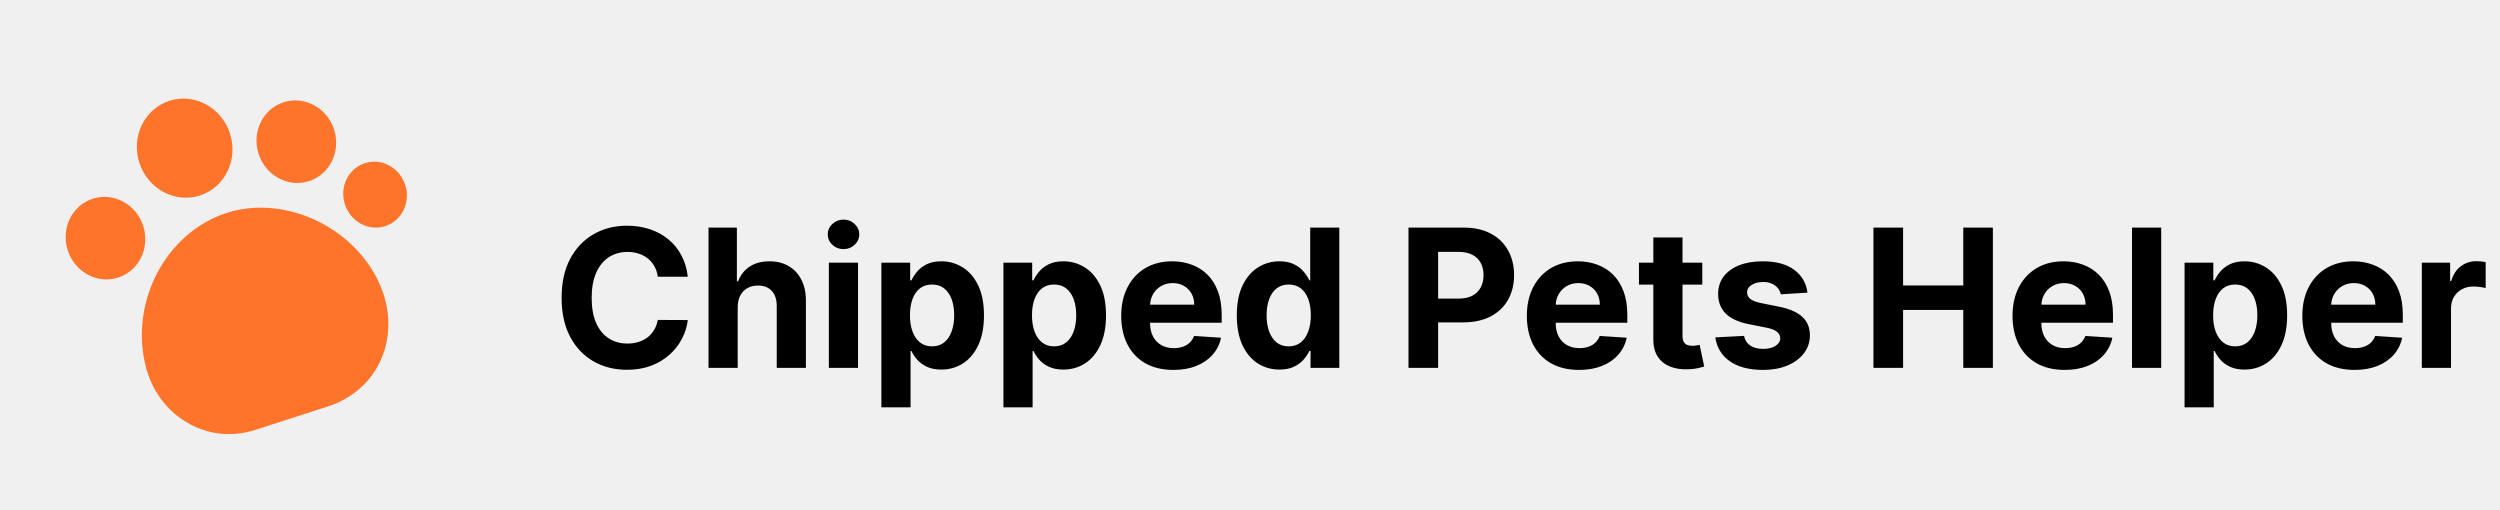
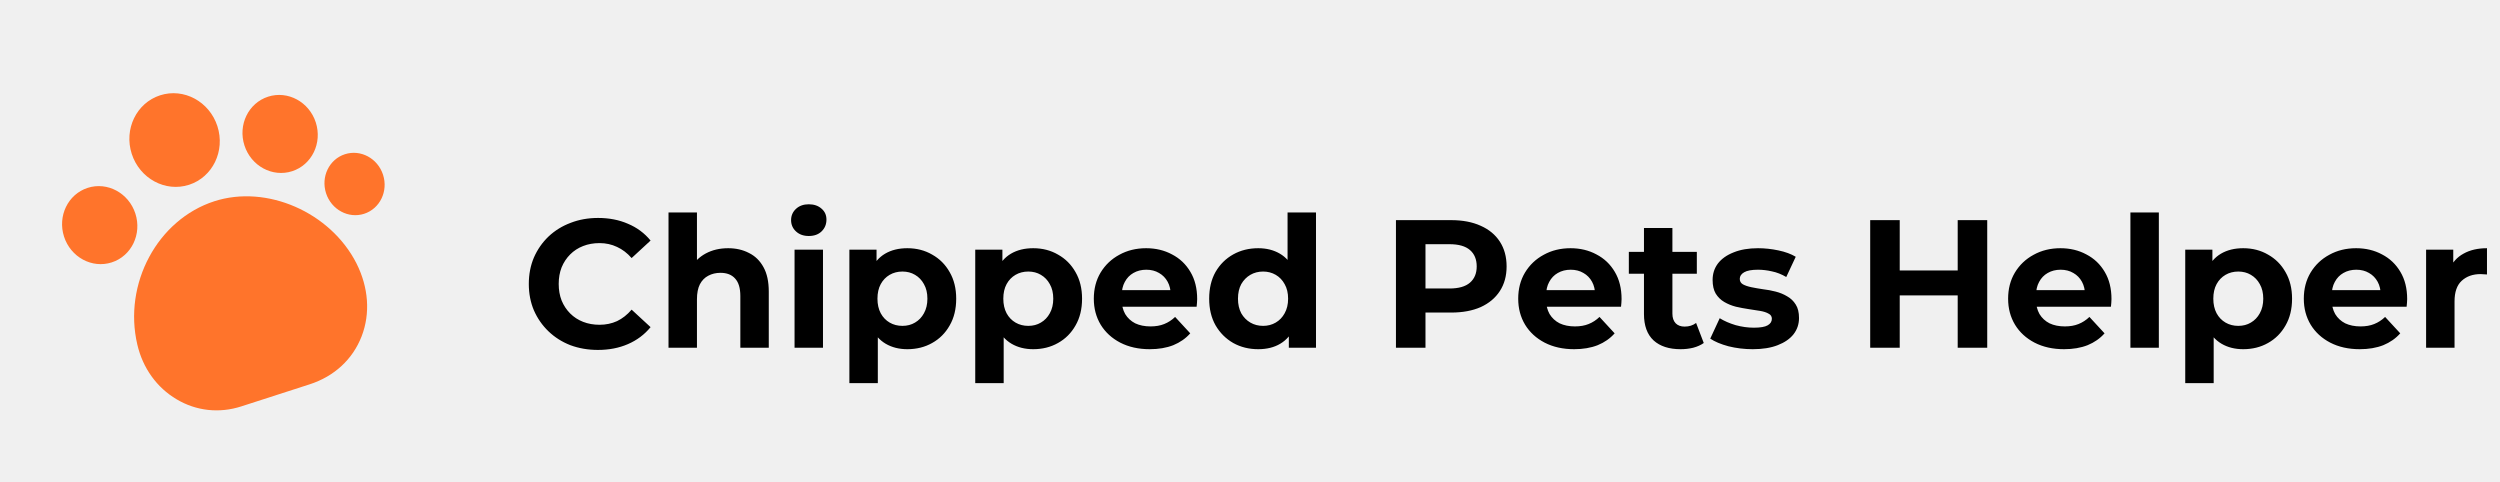
- <svg xmlns="http://www.w3.org/2000/svg" width="363" height="74" viewBox="0 0 363 74" fill="none">
-   <path d="M99.87 40.178H95.515C95.435 39.615 95.273 39.114 95.028 38.677C94.782 38.233 94.468 37.855 94.083 37.544C93.699 37.232 93.254 36.993 92.751 36.828C92.254 36.662 91.713 36.579 91.13 36.579C90.076 36.579 89.158 36.841 88.376 37.364C87.594 37.882 86.987 38.637 86.556 39.632C86.125 40.619 85.91 41.819 85.91 43.231C85.91 44.683 86.125 45.902 86.556 46.89C86.994 47.878 87.603 48.623 88.386 49.127C89.168 49.631 90.073 49.883 91.1 49.883C91.677 49.883 92.21 49.807 92.701 49.654C93.198 49.502 93.639 49.28 94.023 48.988C94.408 48.69 94.726 48.329 94.978 47.904C95.237 47.48 95.415 46.996 95.515 46.453L99.87 46.472C99.757 47.407 99.476 48.309 99.025 49.177C98.581 50.039 97.981 50.811 97.225 51.494C96.476 52.17 95.581 52.707 94.54 53.105C93.506 53.496 92.336 53.691 91.031 53.691C89.214 53.691 87.59 53.28 86.158 52.458C84.733 51.636 83.606 50.447 82.778 48.889C81.956 47.331 81.545 45.445 81.545 43.231C81.545 41.01 81.962 39.121 82.798 37.563C83.633 36.006 84.766 34.819 86.198 34.004C87.63 33.182 89.241 32.771 91.031 32.771C92.21 32.771 93.304 32.937 94.312 33.268C95.326 33.599 96.224 34.083 97.006 34.72C97.789 35.349 98.425 36.122 98.915 37.036C99.413 37.951 99.731 38.998 99.87 40.178ZM107.114 44.583V53.413H102.878V33.049H106.994V40.835H107.173C107.518 39.933 108.075 39.227 108.844 38.717C109.613 38.2 110.577 37.941 111.737 37.941C112.798 37.941 113.723 38.173 114.511 38.637C115.307 39.095 115.923 39.754 116.361 40.616C116.805 41.471 117.024 42.495 117.017 43.688V53.413H112.781V44.444C112.788 43.503 112.549 42.77 112.065 42.247C111.588 41.723 110.919 41.461 110.057 41.461C109.48 41.461 108.97 41.584 108.526 41.829C108.088 42.074 107.743 42.432 107.491 42.903C107.246 43.367 107.12 43.927 107.114 44.583ZM120.35 53.413V38.14H124.586V53.413H120.35ZM122.478 36.171C121.849 36.171 121.308 35.963 120.858 35.545C120.413 35.121 120.191 34.614 120.191 34.024C120.191 33.44 120.413 32.94 120.858 32.522C121.308 32.098 121.849 31.886 122.478 31.886C123.108 31.886 123.645 32.098 124.089 32.522C124.54 32.94 124.765 33.44 124.765 34.024C124.765 34.614 124.54 35.121 124.089 35.545C123.645 35.963 123.108 36.171 122.478 36.171ZM127.979 59.14V38.14H132.156V40.706H132.344C132.53 40.294 132.799 39.877 133.15 39.453C133.508 39.022 133.972 38.664 134.542 38.379C135.119 38.087 135.835 37.941 136.69 37.941C137.803 37.941 138.831 38.233 139.772 38.816C140.713 39.393 141.466 40.265 142.029 41.431C142.593 42.591 142.874 44.046 142.874 45.796C142.874 47.5 142.599 48.938 142.049 50.112C141.505 51.278 140.763 52.163 139.822 52.767C138.887 53.363 137.84 53.661 136.68 53.661C135.858 53.661 135.158 53.526 134.582 53.254C134.012 52.982 133.544 52.641 133.18 52.23C132.815 51.812 132.537 51.391 132.344 50.967H132.215V59.14H127.979ZM132.126 45.776C132.126 46.685 132.252 47.477 132.504 48.153C132.755 48.829 133.12 49.356 133.597 49.734C134.075 50.105 134.655 50.291 135.337 50.291C136.027 50.291 136.61 50.102 137.087 49.724C137.565 49.34 137.926 48.809 138.171 48.133C138.423 47.45 138.549 46.665 138.549 45.776C138.549 44.895 138.426 44.119 138.181 43.45C137.936 42.78 137.575 42.257 137.097 41.879C136.62 41.501 136.033 41.312 135.337 41.312C134.648 41.312 134.065 41.494 133.587 41.859C133.117 42.223 132.755 42.74 132.504 43.41C132.252 44.08 132.126 44.868 132.126 45.776ZM145.698 59.14V38.14H149.874V40.706H150.063C150.249 40.294 150.517 39.877 150.869 39.453C151.227 39.022 151.691 38.664 152.261 38.379C152.837 38.087 153.553 37.941 154.408 37.941C155.522 37.941 156.549 38.233 157.491 38.816C158.432 39.393 159.184 40.265 159.748 41.431C160.311 42.591 160.593 44.046 160.593 45.796C160.593 47.5 160.318 48.938 159.768 50.112C159.224 51.278 158.482 52.163 157.54 52.767C156.606 53.363 155.558 53.661 154.398 53.661C153.576 53.661 152.877 53.526 152.3 53.254C151.73 52.982 151.263 52.641 150.898 52.23C150.534 51.812 150.255 51.391 150.063 50.967H149.934V59.14H145.698ZM149.844 45.776C149.844 46.685 149.97 47.477 150.222 48.153C150.474 48.829 150.839 49.356 151.316 49.734C151.793 50.105 152.373 50.291 153.056 50.291C153.746 50.291 154.329 50.102 154.806 49.724C155.283 49.34 155.645 48.809 155.89 48.133C156.142 47.45 156.268 46.665 156.268 45.776C156.268 44.895 156.145 44.119 155.9 43.45C155.655 42.78 155.293 42.257 154.816 41.879C154.339 41.501 153.752 41.312 153.056 41.312C152.367 41.312 151.783 41.494 151.306 41.859C150.835 42.223 150.474 42.74 150.222 43.41C149.97 44.08 149.844 44.868 149.844 45.776ZM170.377 53.711C168.806 53.711 167.454 53.393 166.32 52.757C165.193 52.114 164.325 51.206 163.715 50.032C163.105 48.852 162.8 47.457 162.8 45.846C162.8 44.275 163.105 42.896 163.715 41.71C164.325 40.523 165.183 39.598 166.29 38.936C167.404 38.273 168.71 37.941 170.208 37.941C171.216 37.941 172.154 38.104 173.022 38.428C173.897 38.747 174.659 39.227 175.309 39.87C175.965 40.513 176.476 41.322 176.84 42.296C177.205 43.264 177.387 44.398 177.387 45.697V46.86H164.491V44.235H173.4C173.4 43.625 173.267 43.085 173.002 42.614C172.737 42.144 172.369 41.776 171.898 41.511C171.434 41.239 170.894 41.103 170.278 41.103C169.635 41.103 169.065 41.252 168.567 41.551C168.077 41.842 167.692 42.237 167.414 42.734C167.136 43.224 166.993 43.771 166.987 44.374V46.87C166.987 47.626 167.126 48.279 167.404 48.829C167.689 49.379 168.09 49.803 168.607 50.102C169.124 50.4 169.737 50.549 170.447 50.549C170.917 50.549 171.348 50.483 171.739 50.35C172.13 50.218 172.465 50.019 172.744 49.754C173.022 49.489 173.234 49.164 173.38 48.779L177.298 49.038C177.099 49.979 176.691 50.801 176.075 51.504C175.465 52.2 174.676 52.743 173.708 53.134C172.747 53.519 171.637 53.711 170.377 53.711ZM185.779 53.661C184.619 53.661 183.568 53.363 182.627 52.767C181.692 52.163 180.95 51.278 180.4 50.112C179.856 48.938 179.585 47.5 179.585 45.796C179.585 44.046 179.866 42.591 180.43 41.431C180.993 40.265 181.742 39.393 182.677 38.816C183.618 38.233 184.649 37.941 185.769 37.941C186.624 37.941 187.337 38.087 187.907 38.379C188.484 38.664 188.948 39.022 189.299 39.453C189.657 39.877 189.929 40.294 190.114 40.706H190.244V33.049H194.469V53.413H190.293V50.967H190.114C189.915 51.391 189.634 51.812 189.269 52.23C188.911 52.641 188.444 52.982 187.867 53.254C187.297 53.526 186.601 53.661 185.779 53.661ZM187.121 50.291C187.804 50.291 188.381 50.105 188.852 49.734C189.329 49.356 189.693 48.829 189.945 48.153C190.204 47.477 190.333 46.685 190.333 45.776C190.333 44.868 190.207 44.08 189.955 43.41C189.703 42.74 189.339 42.223 188.862 41.859C188.384 41.494 187.804 41.312 187.121 41.312C186.425 41.312 185.839 41.501 185.362 41.879C184.884 42.257 184.523 42.78 184.278 43.45C184.032 44.119 183.91 44.895 183.91 45.776C183.91 46.665 184.032 47.45 184.278 48.133C184.53 48.809 184.891 49.34 185.362 49.724C185.839 50.102 186.425 50.291 187.121 50.291ZM204.512 53.413V33.049H212.546C214.091 33.049 215.406 33.344 216.494 33.934C217.581 34.517 218.409 35.33 218.979 36.37C219.556 37.404 219.844 38.597 219.844 39.95C219.844 41.302 219.553 42.495 218.969 43.529C218.386 44.563 217.541 45.369 216.434 45.946C215.334 46.522 214.001 46.811 212.437 46.811H207.316V43.36H211.741C212.569 43.36 213.252 43.218 213.789 42.933C214.333 42.641 214.737 42.24 215.002 41.73C215.274 41.213 215.41 40.619 215.41 39.95C215.41 39.274 215.274 38.684 215.002 38.18C214.737 37.669 214.333 37.275 213.789 36.997C213.246 36.712 212.556 36.569 211.721 36.569H208.817V53.413H204.512ZM229.276 53.711C227.705 53.711 226.352 53.393 225.219 52.757C224.092 52.114 223.223 51.206 222.614 50.032C222.004 48.852 221.699 47.457 221.699 45.846C221.699 44.275 222.004 42.896 222.614 41.71C223.223 40.523 224.082 39.598 225.189 38.936C226.303 38.273 227.608 37.941 229.107 37.941C230.114 37.941 231.052 38.104 231.92 38.428C232.795 38.747 233.558 39.227 234.207 39.87C234.864 40.513 235.374 41.322 235.739 42.296C236.103 43.264 236.286 44.398 236.286 45.697V46.86H223.389V44.235H232.298C232.298 43.625 232.166 43.085 231.901 42.614C231.635 42.144 231.268 41.776 230.797 41.511C230.333 41.239 229.793 41.103 229.176 41.103C228.533 41.103 227.963 41.252 227.466 41.551C226.975 41.842 226.591 42.237 226.312 42.734C226.034 43.224 225.892 43.771 225.885 44.374V46.87C225.885 47.626 226.024 48.279 226.303 48.829C226.588 49.379 226.989 49.803 227.506 50.102C228.023 50.4 228.636 50.549 229.345 50.549C229.816 50.549 230.247 50.483 230.638 50.35C231.029 50.218 231.364 50.019 231.642 49.754C231.92 49.489 232.133 49.164 232.278 48.779L236.196 49.038C235.997 49.979 235.589 50.801 234.973 51.504C234.363 52.2 233.574 52.743 232.607 53.134C231.645 53.519 230.535 53.711 229.276 53.711ZM247.173 38.14V41.322H237.976V38.14H247.173ZM240.064 34.481H244.3V48.72C244.3 49.111 244.359 49.416 244.479 49.634C244.598 49.847 244.764 49.996 244.976 50.082C245.195 50.168 245.446 50.211 245.732 50.211C245.93 50.211 246.129 50.195 246.328 50.161C246.527 50.122 246.679 50.092 246.786 50.072L247.452 53.224C247.24 53.29 246.941 53.366 246.557 53.453C246.172 53.545 245.705 53.602 245.155 53.622C244.134 53.661 243.239 53.526 242.47 53.214C241.708 52.902 241.115 52.419 240.69 51.762C240.266 51.106 240.057 50.277 240.064 49.276V34.481ZM262.449 42.495L258.571 42.734C258.504 42.402 258.362 42.104 258.143 41.839C257.924 41.567 257.636 41.352 257.278 41.193C256.927 41.027 256.506 40.944 256.015 40.944C255.359 40.944 254.806 41.083 254.355 41.362C253.904 41.633 253.679 41.998 253.679 42.456C253.679 42.82 253.824 43.128 254.116 43.38C254.408 43.632 254.908 43.834 255.618 43.987L258.382 44.544C259.867 44.848 260.974 45.339 261.703 46.015C262.432 46.691 262.797 47.58 262.797 48.68C262.797 49.681 262.502 50.559 261.912 51.315C261.328 52.071 260.526 52.66 259.505 53.085C258.491 53.502 257.321 53.711 255.995 53.711C253.974 53.711 252.363 53.29 251.163 52.448C249.97 51.6 249.27 50.447 249.065 48.988L253.231 48.769C253.357 49.386 253.662 49.856 254.146 50.181C254.63 50.499 255.25 50.659 256.005 50.659C256.748 50.659 257.344 50.516 257.795 50.231C258.252 49.939 258.484 49.565 258.491 49.107C258.484 48.723 258.322 48.408 258.004 48.163C257.686 47.911 257.195 47.719 256.532 47.586L253.887 47.059C252.396 46.761 251.286 46.244 250.556 45.508C249.834 44.772 249.473 43.834 249.473 42.694C249.473 41.713 249.738 40.868 250.268 40.159C250.805 39.449 251.557 38.902 252.525 38.518C253.5 38.133 254.64 37.941 255.946 37.941C257.875 37.941 259.393 38.349 260.5 39.164C261.613 39.98 262.263 41.09 262.449 42.495ZM272.024 53.413V33.049H276.329V41.451H285.069V33.049H289.365V53.413H285.069V45.001H276.329V53.413H272.024ZM299.795 53.711C298.224 53.711 296.872 53.393 295.738 52.757C294.611 52.114 293.743 51.206 293.133 50.032C292.523 48.852 292.218 47.457 292.218 45.846C292.218 44.275 292.523 42.896 293.133 41.71C293.743 40.523 294.601 39.598 295.708 38.936C296.822 38.273 298.128 37.941 299.626 37.941C300.634 37.941 301.572 38.104 302.44 38.428C303.315 38.747 304.077 39.227 304.727 39.87C305.383 40.513 305.894 41.322 306.258 42.296C306.623 43.264 306.805 44.398 306.805 45.697V46.86H293.909V44.235H302.818C302.818 43.625 302.685 43.085 302.42 42.614C302.155 42.144 301.787 41.776 301.316 41.511C300.852 41.239 300.312 41.103 299.696 41.103C299.053 41.103 298.483 41.252 297.985 41.551C297.495 41.842 297.11 42.237 296.832 42.734C296.554 43.224 296.411 43.771 296.404 44.374V46.87C296.404 47.626 296.544 48.279 296.822 48.829C297.107 49.379 297.508 49.803 298.025 50.102C298.542 50.4 299.155 50.549 299.865 50.549C300.335 50.549 300.766 50.483 301.157 50.35C301.548 50.218 301.883 50.019 302.162 49.754C302.44 49.489 302.652 49.164 302.798 48.779L306.716 49.038C306.517 49.979 306.109 50.801 305.493 51.504C304.883 52.2 304.094 52.743 303.126 53.134C302.165 53.519 301.055 53.711 299.795 53.711ZM313.805 33.049V53.413H309.569V33.049H313.805ZM317.198 59.14V38.14H321.374V40.706H321.563C321.749 40.294 322.017 39.877 322.369 39.453C322.727 39.022 323.191 38.664 323.761 38.379C324.337 38.087 325.053 37.941 325.908 37.941C327.022 37.941 328.049 38.233 328.991 38.816C329.932 39.393 330.684 40.265 331.248 41.431C331.811 42.591 332.093 44.046 332.093 45.796C332.093 47.5 331.818 48.938 331.268 50.112C330.724 51.278 329.982 52.163 329.04 52.767C328.106 53.363 327.058 53.661 325.898 53.661C325.076 53.661 324.377 53.526 323.8 53.254C323.23 52.982 322.763 52.641 322.398 52.23C322.034 51.812 321.755 51.391 321.563 50.967H321.434V59.14H317.198ZM321.344 45.776C321.344 46.685 321.47 47.477 321.722 48.153C321.974 48.829 322.339 49.356 322.816 49.734C323.293 50.105 323.873 50.291 324.556 50.291C325.246 50.291 325.829 50.102 326.306 49.724C326.783 49.34 327.145 48.809 327.39 48.133C327.642 47.45 327.768 46.665 327.768 45.776C327.768 44.895 327.645 44.119 327.4 43.45C327.155 42.78 326.793 42.257 326.316 41.879C325.839 41.501 325.252 41.312 324.556 41.312C323.867 41.312 323.283 41.494 322.806 41.859C322.335 42.223 321.974 42.74 321.722 43.41C321.47 44.08 321.344 44.868 321.344 45.776ZM341.877 53.711C340.306 53.711 338.954 53.393 337.82 52.757C336.693 52.114 335.825 51.206 335.215 50.032C334.605 48.852 334.3 47.457 334.3 45.846C334.3 44.275 334.605 42.896 335.215 41.71C335.825 40.523 336.683 39.598 337.79 38.936C338.904 38.273 340.21 37.941 341.708 37.941C342.716 37.941 343.654 38.104 344.522 38.428C345.397 38.747 346.159 39.227 346.809 39.87C347.465 40.513 347.976 41.322 348.34 42.296C348.705 43.264 348.887 44.398 348.887 45.697V46.86H335.991V44.235H344.9C344.9 43.625 344.767 43.085 344.502 42.614C344.237 42.144 343.869 41.776 343.398 41.511C342.934 41.239 342.394 41.103 341.778 41.103C341.135 41.103 340.565 41.252 340.067 41.551C339.577 41.842 339.192 42.237 338.914 42.734C338.636 43.224 338.493 43.771 338.487 44.374V46.87C338.487 47.626 338.626 48.279 338.904 48.829C339.189 49.379 339.59 49.803 340.107 50.102C340.624 50.4 341.237 50.549 341.947 50.549C342.417 50.549 342.848 50.483 343.239 50.35C343.63 50.218 343.965 50.019 344.244 49.754C344.522 49.489 344.734 49.164 344.88 48.779L348.798 49.038C348.599 49.979 348.191 50.801 347.575 51.504C346.965 52.2 346.176 52.743 345.208 53.134C344.247 53.519 343.137 53.711 341.877 53.711ZM351.651 53.413V38.14H355.758V40.805H355.917C356.195 39.857 356.663 39.141 357.319 38.657C357.975 38.167 358.731 37.921 359.586 37.921C359.798 37.921 360.027 37.935 360.272 37.961C360.517 37.988 360.733 38.024 360.918 38.071V41.829C360.719 41.769 360.444 41.716 360.093 41.67C359.742 41.623 359.42 41.6 359.129 41.6C358.505 41.6 357.949 41.736 357.458 42.008C356.974 42.273 356.59 42.644 356.305 43.122C356.026 43.599 355.887 44.149 355.887 44.772V53.413H351.651Z" fill="black" />
-   <g clip-path="url(#clip0_76_196)">
-     <path d="M54.748 40.445C50.75 32.592 40.965 28.316 32.926 30.911C24.192 33.731 18.898 43.6 21.096 52.941C21.94 56.554 24.093 59.538 27.127 61.33C30.137 63.13 33.683 63.514 37.051 62.426L47.559 59.034C51.354 57.809 54.177 55.187 55.544 51.664C56.91 48.14 56.612 44.143 54.748 40.445Z" fill="#FF742B" />
-     <path d="M29.034 28.385C32.668 27.212 34.62 23.184 33.394 19.387C32.169 15.591 28.23 13.465 24.596 14.638C20.963 15.811 19.011 19.839 20.236 23.636C21.462 27.432 25.401 29.558 29.034 28.385Z" fill="#FF742B" />
+ <svg xmlns="http://www.w3.org/2000/svg" width="384" height="74" viewBox="0 0 384 74" fill="none">
+   <path d="M91.837 53.749C90.325 53.749 88.915 53.506 87.609 53.021C86.321 52.517 85.201 51.807 84.249 50.893C83.297 49.978 82.55 48.905 82.009 47.673C81.486 46.441 81.225 45.087 81.225 43.613C81.225 42.138 81.486 40.785 82.009 39.553C82.55 38.321 83.297 37.248 84.249 36.333C85.219 35.418 86.349 34.718 87.637 34.233C88.925 33.729 90.334 33.477 91.865 33.477C93.564 33.477 95.094 33.776 96.457 34.373C97.838 34.952 98.996 35.81 99.929 36.949L97.017 39.637C96.345 38.871 95.598 38.302 94.777 37.929C93.956 37.537 93.059 37.341 92.089 37.341C91.174 37.341 90.334 37.49 89.569 37.789C88.803 38.087 88.141 38.517 87.581 39.077C87.021 39.637 86.582 40.3 86.265 41.065C85.966 41.83 85.817 42.679 85.817 43.613C85.817 44.546 85.966 45.395 86.265 46.161C86.582 46.926 87.021 47.589 87.581 48.149C88.141 48.709 88.803 49.138 89.569 49.437C90.334 49.736 91.174 49.885 92.089 49.885C93.059 49.885 93.956 49.698 94.777 49.325C95.598 48.933 96.345 48.345 97.017 47.561L99.929 50.249C98.996 51.388 97.838 52.255 96.457 52.853C95.094 53.45 93.554 53.749 91.837 53.749ZM111.84 38.125C113.035 38.125 114.099 38.367 115.032 38.853C115.984 39.319 116.731 40.047 117.272 41.037C117.813 42.008 118.084 43.258 118.084 44.789V53.413H113.716V45.461C113.716 44.248 113.445 43.352 112.904 42.773C112.381 42.194 111.635 41.905 110.664 41.905C109.973 41.905 109.348 42.054 108.788 42.353C108.247 42.633 107.817 43.072 107.5 43.669C107.201 44.266 107.052 45.032 107.052 45.965V53.413H102.684V32.637H107.052V42.521L106.072 41.261C106.613 40.253 107.388 39.478 108.396 38.937C109.404 38.395 110.552 38.125 111.84 38.125ZM122.043 53.413V38.349H126.411V53.413H122.043ZM124.227 36.249C123.425 36.249 122.771 36.016 122.267 35.549C121.763 35.082 121.511 34.504 121.511 33.813C121.511 33.122 121.763 32.544 122.267 32.077C122.771 31.61 123.425 31.377 124.227 31.377C125.03 31.377 125.683 31.601 126.187 32.049C126.691 32.478 126.943 33.038 126.943 33.729C126.943 34.457 126.691 35.063 126.187 35.549C125.702 36.016 125.049 36.249 124.227 36.249ZM139.369 53.637C138.1 53.637 136.989 53.357 136.037 52.797C135.085 52.237 134.339 51.388 133.797 50.249C133.275 49.092 133.013 47.636 133.013 45.881C133.013 44.108 133.265 42.651 133.769 41.513C134.273 40.374 135.001 39.525 135.953 38.965C136.905 38.405 138.044 38.125 139.369 38.125C140.788 38.125 142.057 38.452 143.177 39.105C144.316 39.739 145.212 40.636 145.865 41.793C146.537 42.95 146.873 44.313 146.873 45.881C146.873 47.468 146.537 48.84 145.865 49.997C145.212 51.154 144.316 52.05 143.177 52.685C142.057 53.319 140.788 53.637 139.369 53.637ZM130.465 58.845V38.349H134.637V41.429L134.553 45.909L134.833 50.361V58.845H130.465ZM138.613 50.053C139.341 50.053 139.985 49.885 140.545 49.549C141.124 49.213 141.581 48.737 141.917 48.121C142.272 47.486 142.449 46.739 142.449 45.881C142.449 45.004 142.272 44.257 141.917 43.641C141.581 43.025 141.124 42.549 140.545 42.213C139.985 41.877 139.341 41.709 138.613 41.709C137.885 41.709 137.232 41.877 136.653 42.213C136.075 42.549 135.617 43.025 135.281 43.641C134.945 44.257 134.777 45.004 134.777 45.881C134.777 46.739 134.945 47.486 135.281 48.121C135.617 48.737 136.075 49.213 136.653 49.549C137.232 49.885 137.885 50.053 138.613 50.053ZM158.701 53.637C157.432 53.637 156.321 53.357 155.369 52.797C154.417 52.237 153.671 51.388 153.129 50.249C152.607 49.092 152.345 47.636 152.345 45.881C152.345 44.108 152.597 42.651 153.101 41.513C153.605 40.374 154.333 39.525 155.285 38.965C156.237 38.405 157.376 38.125 158.701 38.125C160.12 38.125 161.389 38.452 162.509 39.105C163.648 39.739 164.544 40.636 165.197 41.793C165.869 42.95 166.205 44.313 166.205 45.881C166.205 47.468 165.869 48.84 165.197 49.997C164.544 51.154 163.648 52.05 162.509 52.685C161.389 53.319 160.12 53.637 158.701 53.637ZM149.797 58.845V38.349H153.969V41.429L153.885 45.909L154.165 50.361V58.845H149.797ZM157.945 50.053C158.673 50.053 159.317 49.885 159.877 49.549C160.456 49.213 160.913 48.737 161.249 48.121C161.604 47.486 161.781 46.739 161.781 45.881C161.781 45.004 161.604 44.257 161.249 43.641C160.913 43.025 160.456 42.549 159.877 42.213C159.317 41.877 158.673 41.709 157.945 41.709C157.217 41.709 156.564 41.877 155.985 42.213C155.407 42.549 154.949 43.025 154.613 43.641C154.277 44.257 154.109 45.004 154.109 45.881C154.109 46.739 154.277 47.486 154.613 48.121C154.949 48.737 155.407 49.213 155.985 49.549C156.564 49.885 157.217 50.053 157.945 50.053ZM176.605 53.637C174.888 53.637 173.376 53.301 172.069 52.629C170.781 51.957 169.783 51.042 169.073 49.885C168.364 48.709 168.009 47.374 168.009 45.881C168.009 44.369 168.355 43.034 169.045 41.877C169.755 40.701 170.716 39.786 171.929 39.133C173.143 38.461 174.515 38.125 176.045 38.125C177.52 38.125 178.845 38.442 180.021 39.077C181.216 39.693 182.159 40.589 182.849 41.765C183.54 42.922 183.885 44.313 183.885 45.937C183.885 46.105 183.876 46.301 183.857 46.525C183.839 46.73 183.82 46.926 183.801 47.113H171.565V44.565H181.505L179.825 45.321C179.825 44.537 179.667 43.855 179.349 43.277C179.032 42.698 178.593 42.25 178.033 41.933C177.473 41.597 176.82 41.429 176.073 41.429C175.327 41.429 174.664 41.597 174.085 41.933C173.525 42.25 173.087 42.708 172.769 43.305C172.452 43.883 172.293 44.574 172.293 45.377V46.049C172.293 46.87 172.471 47.598 172.825 48.233C173.199 48.849 173.712 49.325 174.365 49.661C175.037 49.978 175.821 50.137 176.717 50.137C177.52 50.137 178.22 50.016 178.817 49.773C179.433 49.53 179.993 49.166 180.497 48.681L182.821 51.201C182.131 51.985 181.263 52.592 180.217 53.021C179.172 53.431 177.968 53.637 176.605 53.637ZM193.261 53.637C191.843 53.637 190.564 53.319 189.425 52.685C188.287 52.032 187.381 51.126 186.709 49.969C186.056 48.812 185.729 47.449 185.729 45.881C185.729 44.294 186.056 42.922 186.709 41.765C187.381 40.608 188.287 39.712 189.425 39.077C190.564 38.442 191.843 38.125 193.261 38.125C194.531 38.125 195.641 38.405 196.593 38.965C197.545 39.525 198.283 40.374 198.805 41.513C199.328 42.651 199.589 44.108 199.589 45.881C199.589 47.636 199.337 49.092 198.833 50.249C198.329 51.388 197.601 52.237 196.649 52.797C195.716 53.357 194.587 53.637 193.261 53.637ZM194.017 50.053C194.727 50.053 195.371 49.885 195.949 49.549C196.528 49.213 196.985 48.737 197.321 48.121C197.676 47.486 197.853 46.739 197.853 45.881C197.853 45.004 197.676 44.257 197.321 43.641C196.985 43.025 196.528 42.549 195.949 42.213C195.371 41.877 194.727 41.709 194.017 41.709C193.289 41.709 192.636 41.877 192.057 42.213C191.479 42.549 191.012 43.025 190.657 43.641C190.321 44.257 190.153 45.004 190.153 45.881C190.153 46.739 190.321 47.486 190.657 48.121C191.012 48.737 191.479 49.213 192.057 49.549C192.636 49.885 193.289 50.053 194.017 50.053ZM197.965 53.413V50.333L198.049 45.853L197.769 41.401V32.637H202.137V53.413H197.965ZM214.418 53.413V33.813H222.902C224.656 33.813 226.168 34.102 227.438 34.681C228.707 35.241 229.687 36.053 230.378 37.117C231.068 38.181 231.414 39.45 231.414 40.925C231.414 42.381 231.068 43.641 230.378 44.705C229.687 45.769 228.707 46.59 227.438 47.169C226.168 47.729 224.656 48.009 222.902 48.009H216.938L218.954 45.965V53.413H214.418ZM218.954 46.469L216.938 44.313H222.65C224.05 44.313 225.095 44.014 225.786 43.417C226.476 42.819 226.822 41.989 226.822 40.925C226.822 39.842 226.476 39.002 225.786 38.405C225.095 37.807 224.05 37.509 222.65 37.509H216.938L218.954 35.353V46.469ZM241.793 53.637C240.075 53.637 238.563 53.301 237.257 52.629C235.969 51.957 234.97 51.042 234.261 49.885C233.551 48.709 233.197 47.374 233.197 45.881C233.197 44.369 233.542 43.034 234.233 41.877C234.942 40.701 235.903 39.786 237.117 39.133C238.33 38.461 239.702 38.125 241.233 38.125C242.707 38.125 244.033 38.442 245.209 39.077C246.403 39.693 247.346 40.589 248.037 41.765C248.727 42.922 249.073 44.313 249.073 45.937C249.073 46.105 249.063 46.301 249.045 46.525C249.026 46.73 249.007 46.926 248.989 47.113H236.753V44.565H246.693L245.013 45.321C245.013 44.537 244.854 43.855 244.537 43.277C244.219 42.698 243.781 42.25 243.221 41.933C242.661 41.597 242.007 41.429 241.261 41.429C240.514 41.429 239.851 41.597 239.273 41.933C238.713 42.25 238.274 42.708 237.957 43.305C237.639 43.883 237.481 44.574 237.481 45.377V46.049C237.481 46.87 237.658 47.598 238.013 48.233C238.386 48.849 238.899 49.325 239.553 49.661C240.225 49.978 241.009 50.137 241.905 50.137C242.707 50.137 243.407 50.016 244.005 49.773C244.621 49.53 245.181 49.166 245.685 48.681L248.009 51.201C247.318 51.985 246.45 52.592 245.405 53.021C244.359 53.431 243.155 53.637 241.793 53.637ZM258.141 53.637C256.368 53.637 254.986 53.189 253.997 52.293C253.008 51.378 252.513 50.025 252.513 48.233V35.017H256.881V48.177C256.881 48.812 257.049 49.306 257.385 49.661C257.721 49.997 258.178 50.165 258.757 50.165C259.448 50.165 260.036 49.978 260.521 49.605L261.697 52.685C261.249 53.002 260.708 53.245 260.073 53.413C259.457 53.562 258.813 53.637 258.141 53.637ZM250.189 42.045V38.685H260.633V42.045H250.189ZM269.217 53.637C267.929 53.637 266.687 53.487 265.493 53.189C264.317 52.871 263.383 52.48 262.693 52.013L264.149 48.877C264.839 49.306 265.651 49.661 266.585 49.941C267.537 50.202 268.47 50.333 269.385 50.333C270.393 50.333 271.102 50.212 271.513 49.969C271.942 49.726 272.157 49.39 272.157 48.961C272.157 48.606 271.989 48.345 271.653 48.177C271.335 47.99 270.906 47.85 270.365 47.757C269.823 47.663 269.226 47.57 268.573 47.477C267.938 47.383 267.294 47.262 266.641 47.113C265.987 46.945 265.39 46.702 264.849 46.385C264.307 46.068 263.869 45.638 263.533 45.097C263.215 44.556 263.057 43.855 263.057 42.997C263.057 42.045 263.327 41.205 263.869 40.477C264.429 39.749 265.231 39.179 266.277 38.769C267.322 38.34 268.573 38.125 270.029 38.125C271.055 38.125 272.101 38.237 273.165 38.461C274.229 38.685 275.115 39.011 275.825 39.441L274.369 42.549C273.641 42.12 272.903 41.83 272.157 41.681C271.429 41.513 270.719 41.429 270.029 41.429C269.058 41.429 268.349 41.559 267.901 41.821C267.453 42.082 267.229 42.418 267.229 42.829C267.229 43.202 267.387 43.482 267.705 43.669C268.041 43.855 268.479 44.005 269.021 44.117C269.562 44.229 270.15 44.331 270.785 44.425C271.438 44.499 272.091 44.621 272.745 44.789C273.398 44.957 273.986 45.2 274.509 45.517C275.05 45.816 275.489 46.236 275.825 46.777C276.161 47.3 276.329 47.99 276.329 48.849C276.329 49.782 276.049 50.613 275.489 51.341C274.929 52.05 274.117 52.61 273.053 53.021C272.007 53.431 270.729 53.637 269.217 53.637ZM300.702 33.813H305.238V53.413H300.702V33.813ZM291.798 53.413H287.262V33.813H291.798V53.413ZM301.038 45.377H291.462V41.541H301.038V45.377ZM317.043 53.637C315.325 53.637 313.813 53.301 312.507 52.629C311.219 51.957 310.22 51.042 309.511 49.885C308.801 48.709 308.447 47.374 308.447 45.881C308.447 44.369 308.792 43.034 309.483 41.877C310.192 40.701 311.153 39.786 312.367 39.133C313.58 38.461 314.952 38.125 316.483 38.125C317.957 38.125 319.283 38.442 320.459 39.077C321.653 39.693 322.596 40.589 323.287 41.765C323.977 42.922 324.323 44.313 324.323 45.937C324.323 46.105 324.313 46.301 324.295 46.525C324.276 46.73 324.257 46.926 324.239 47.113H312.003V44.565H321.943L320.263 45.321C320.263 44.537 320.104 43.855 319.787 43.277C319.469 42.698 319.031 42.25 318.471 41.933C317.911 41.597 317.257 41.429 316.511 41.429C315.764 41.429 315.101 41.597 314.523 41.933C313.963 42.25 313.524 42.708 313.207 43.305C312.889 43.883 312.731 44.574 312.731 45.377V46.049C312.731 46.87 312.908 47.598 313.263 48.233C313.636 48.849 314.149 49.325 314.803 49.661C315.475 49.978 316.259 50.137 317.155 50.137C317.957 50.137 318.657 50.016 319.255 49.773C319.871 49.53 320.431 49.166 320.935 48.681L323.259 51.201C322.568 51.985 321.7 52.592 320.655 53.021C319.609 53.431 318.405 53.637 317.043 53.637ZM327.231 53.413V32.637H331.599V53.413H327.231ZM344.557 53.637C343.287 53.637 342.177 53.357 341.225 52.797C340.273 52.237 339.526 51.388 338.985 50.249C338.462 49.092 338.201 47.636 338.201 45.881C338.201 44.108 338.453 42.651 338.957 41.513C339.461 40.374 340.189 39.525 341.141 38.965C342.093 38.405 343.231 38.125 344.557 38.125C345.975 38.125 347.245 38.452 348.365 39.105C349.503 39.739 350.399 40.636 351.053 41.793C351.725 42.95 352.061 44.313 352.061 45.881C352.061 47.468 351.725 48.84 351.053 49.997C350.399 51.154 349.503 52.05 348.365 52.685C347.245 53.319 345.975 53.637 344.557 53.637ZM335.653 58.845V38.349H339.825V41.429L339.741 45.909L340.021 50.361V58.845H335.653ZM343.801 50.053C344.529 50.053 345.173 49.885 345.733 49.549C346.311 49.213 346.769 48.737 347.105 48.121C347.459 47.486 347.637 46.739 347.637 45.881C347.637 45.004 347.459 44.257 347.105 43.641C346.769 43.025 346.311 42.549 345.733 42.213C345.173 41.877 344.529 41.709 343.801 41.709C343.073 41.709 342.419 41.877 341.841 42.213C341.262 42.549 340.805 43.025 340.469 43.641C340.133 44.257 339.965 45.004 339.965 45.881C339.965 46.739 340.133 47.486 340.469 48.121C340.805 48.737 341.262 49.213 341.841 49.549C342.419 49.885 343.073 50.053 343.801 50.053ZM362.461 53.637C360.743 53.637 359.231 53.301 357.925 52.629C356.637 51.957 355.638 51.042 354.929 49.885C354.219 48.709 353.865 47.374 353.865 45.881C353.865 44.369 354.21 43.034 354.901 41.877C355.61 40.701 356.571 39.786 357.785 39.133C358.998 38.461 360.37 38.125 361.901 38.125C363.375 38.125 364.701 38.442 365.877 39.077C367.071 39.693 368.014 40.589 368.705 41.765C369.395 42.922 369.741 44.313 369.741 45.937C369.741 46.105 369.731 46.301 369.713 46.525C369.694 46.73 369.675 46.926 369.657 47.113H357.421V44.565H367.361L365.681 45.321C365.681 44.537 365.522 43.855 365.205 43.277C364.887 42.698 364.449 42.25 363.889 41.933C363.329 41.597 362.675 41.429 361.929 41.429C361.182 41.429 360.519 41.597 359.941 41.933C359.381 42.25 358.942 42.708 358.625 43.305C358.307 43.883 358.149 44.574 358.149 45.377V46.049C358.149 46.87 358.326 47.598 358.681 48.233C359.054 48.849 359.567 49.325 360.221 49.661C360.893 49.978 361.677 50.137 362.573 50.137C363.375 50.137 364.075 50.016 364.673 49.773C365.289 49.53 365.849 49.166 366.353 48.681L368.677 51.201C367.986 51.985 367.118 52.592 366.073 53.021C365.027 53.431 363.823 53.637 362.461 53.637ZM372.649 53.413V38.349H376.821V42.605L376.233 41.373C376.681 40.309 377.399 39.506 378.389 38.965C379.378 38.405 380.582 38.125 382.001 38.125V42.157C381.814 42.138 381.646 42.129 381.497 42.129C381.347 42.11 381.189 42.101 381.021 42.101C379.826 42.101 378.855 42.446 378.109 43.137C377.381 43.809 377.017 44.864 377.017 46.301V53.413H372.649Z" fill="black" />
+   <g clip-path="url(#clip0_152_52)">
+     <path d="M54.748 40.445C50.75 32.591 40.965 28.316 32.926 30.911C24.192 33.731 18.898 43.6 21.096 52.941C21.94 56.554 24.093 59.538 27.127 61.33C30.137 63.13 33.683 63.514 37.051 62.426L47.559 59.034C51.354 57.809 54.177 55.187 55.544 51.663C56.91 48.14 56.612 44.143 54.748 40.445Z" fill="#FF742B" />
+     <path d="M29.034 28.385C32.668 27.212 34.62 23.183 33.394 19.387C32.168 15.591 28.23 13.465 24.596 14.638C20.963 15.811 19.011 19.839 20.236 23.635C21.462 27.431 25.401 29.558 29.034 28.385Z" fill="#FF742B" />
    <path d="M44.874 26.298C47.9 25.321 49.526 21.966 48.505 18.805C47.484 15.644 44.204 13.873 41.178 14.85C38.153 15.827 36.527 19.181 37.548 22.343C38.568 25.504 41.849 27.275 44.874 26.298Z" fill="#FF742B" />
-     <path d="M55.935 32.837C58.353 32.056 59.652 29.375 58.837 26.849C58.021 24.323 55.4 22.907 52.981 23.688C50.563 24.469 49.264 27.15 50.08 29.676C50.895 32.203 53.517 33.618 55.935 32.837Z" fill="#FF742B" />
-     <path d="M17.164 40.304C20.19 39.327 21.815 35.972 20.794 32.811C19.774 29.649 16.494 27.879 13.468 28.855C10.442 29.832 8.816 33.187 9.837 36.348C10.858 39.51 14.138 41.281 17.164 40.304Z" fill="#FF742B" />
+     <path d="M55.935 32.837C58.353 32.056 59.653 29.375 58.837 26.849C58.021 24.322 55.4 22.907 52.981 23.688C50.563 24.468 49.264 27.149 50.08 29.676C50.895 32.202 53.517 33.618 55.935 32.837Z" fill="#FF742B" />
+     <path d="M17.164 40.303C20.19 39.327 21.815 35.972 20.795 32.811C19.774 29.649 16.494 27.878 13.468 28.855C10.442 29.832 8.817 33.187 9.837 36.348C10.858 39.51 14.138 41.28 17.164 40.303Z" fill="#FF742B" />
  </g>
  <defs>
-     <clipPath id="clip0_76_196">
-       <rect width="56.628" height="59.163" fill="white" transform="translate(0 17.3979) rotate(-17.8924)" />
+     <clipPath id="clip0_152_52">
+       <rect width="56.628" height="59.163" fill="white" transform="translate(0 17.3978) rotate(-17.8924)" />
    </clipPath>
  </defs>
</svg>
